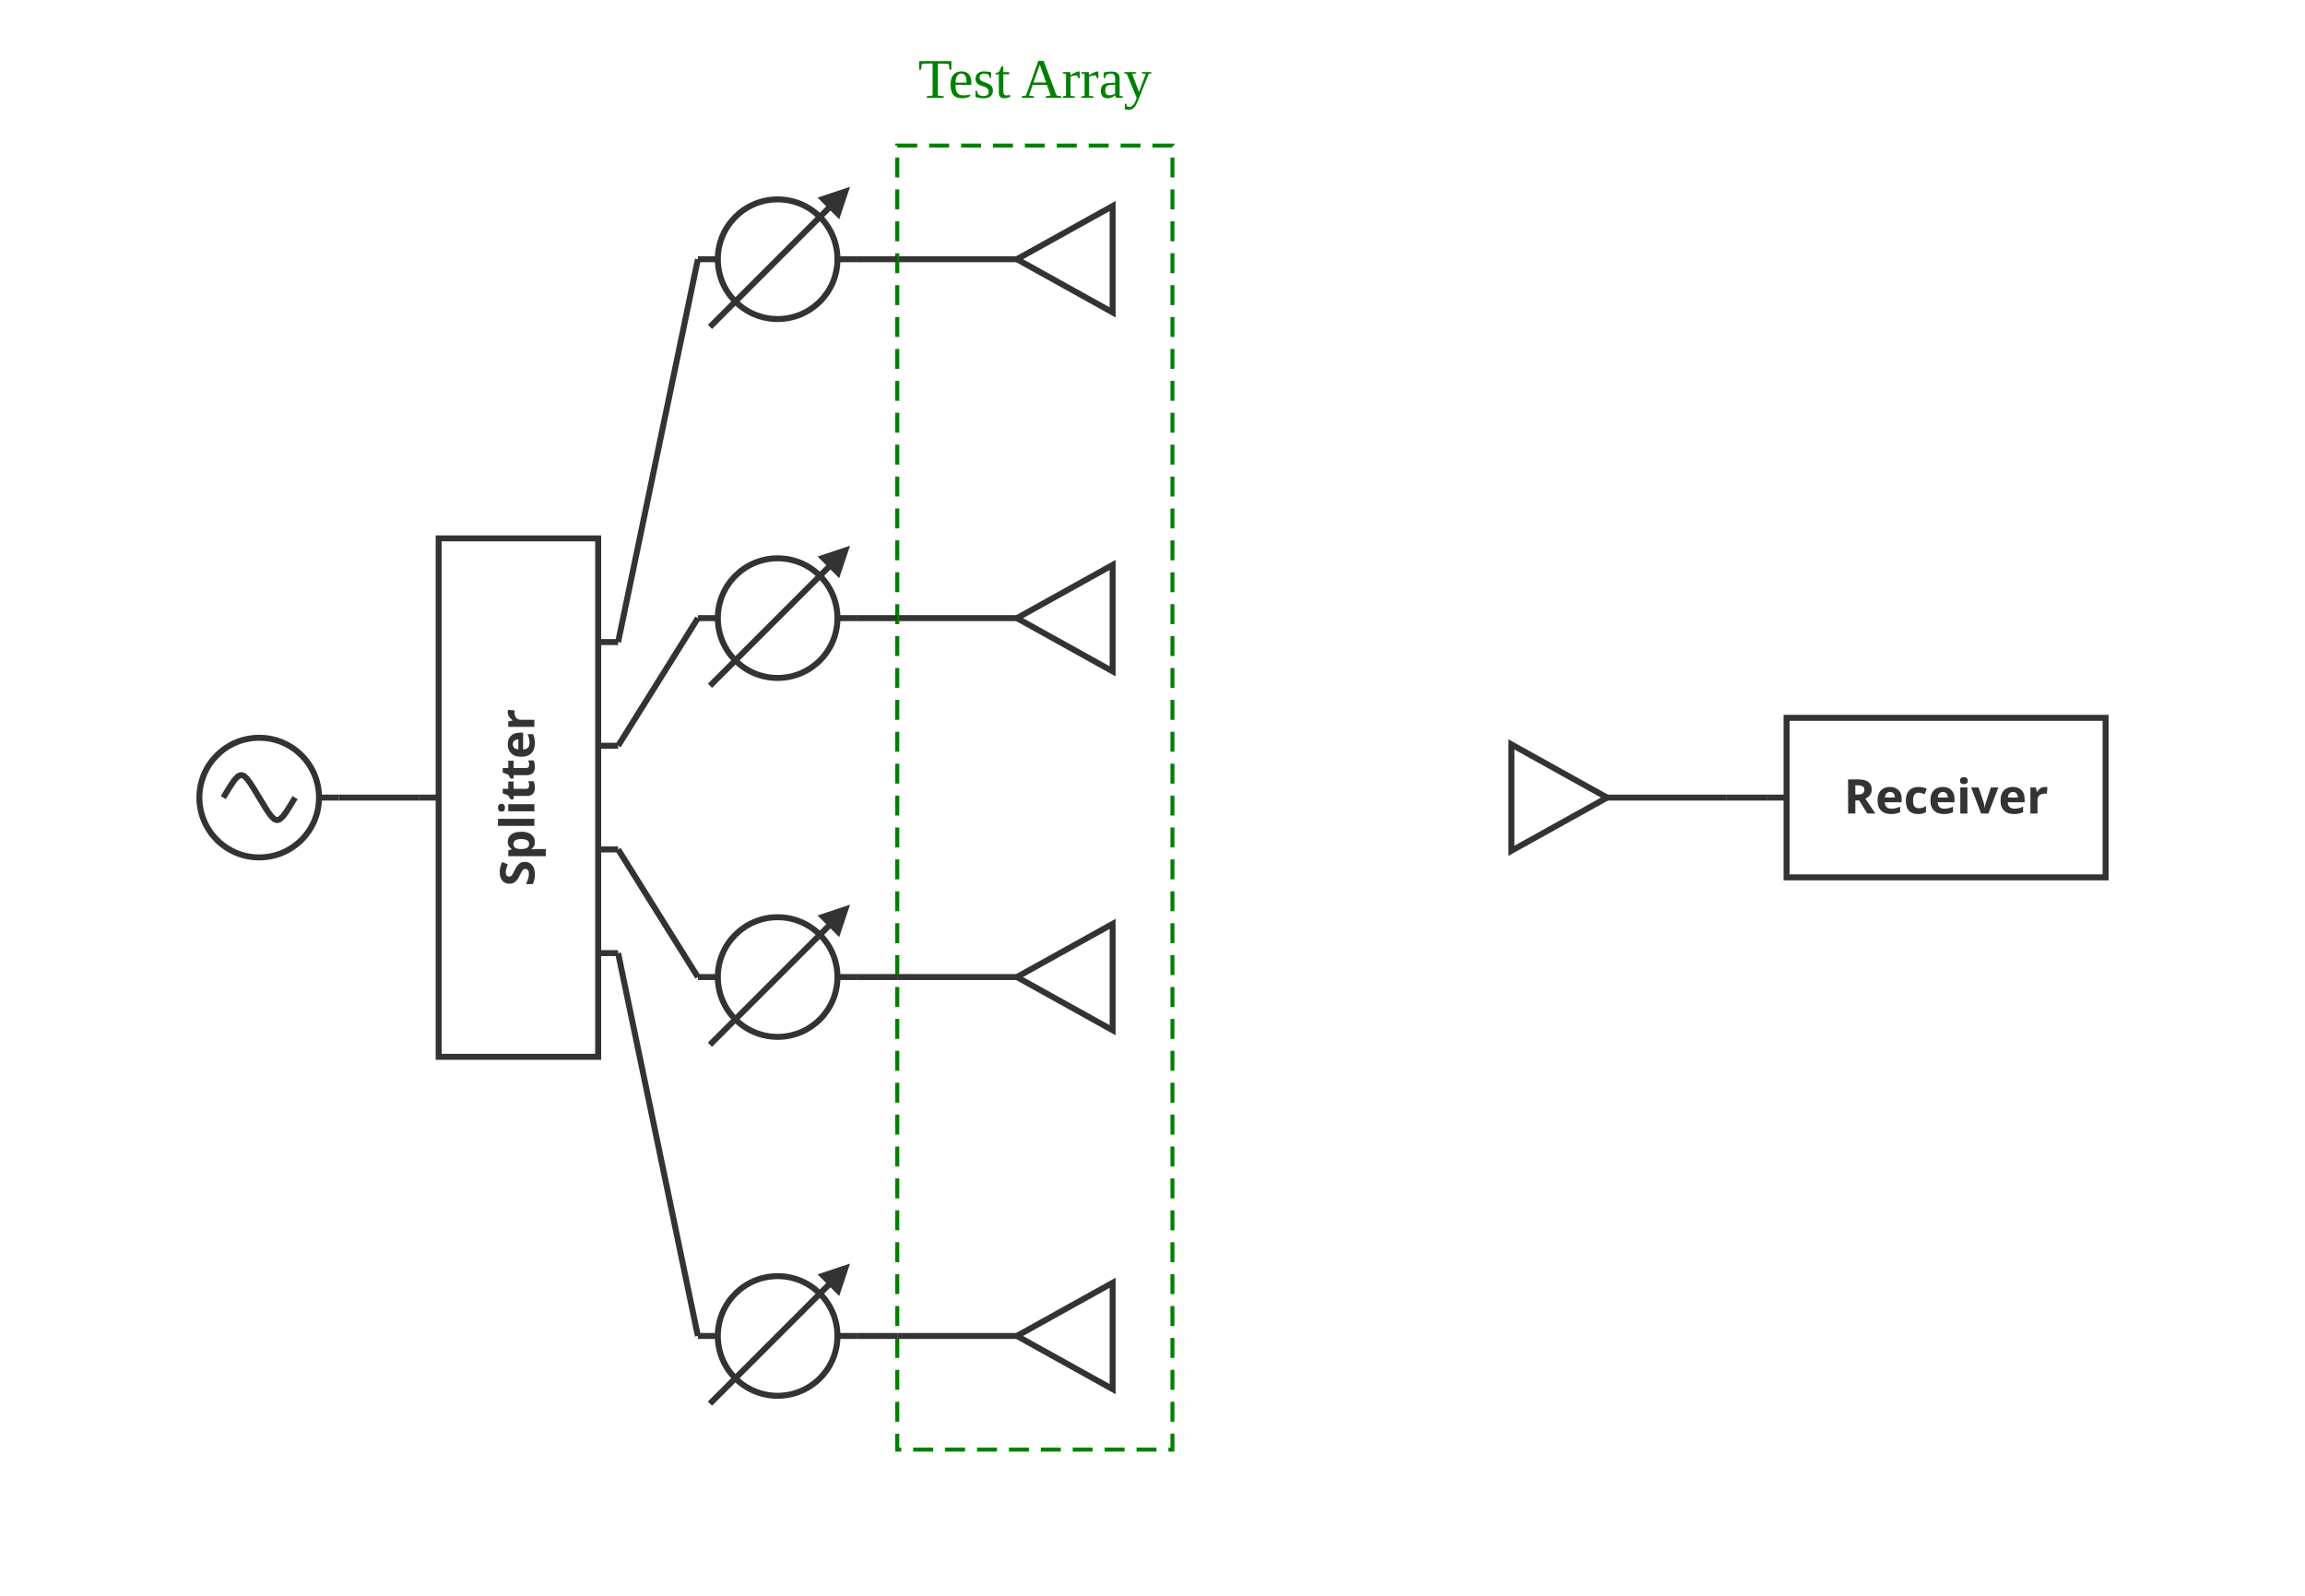
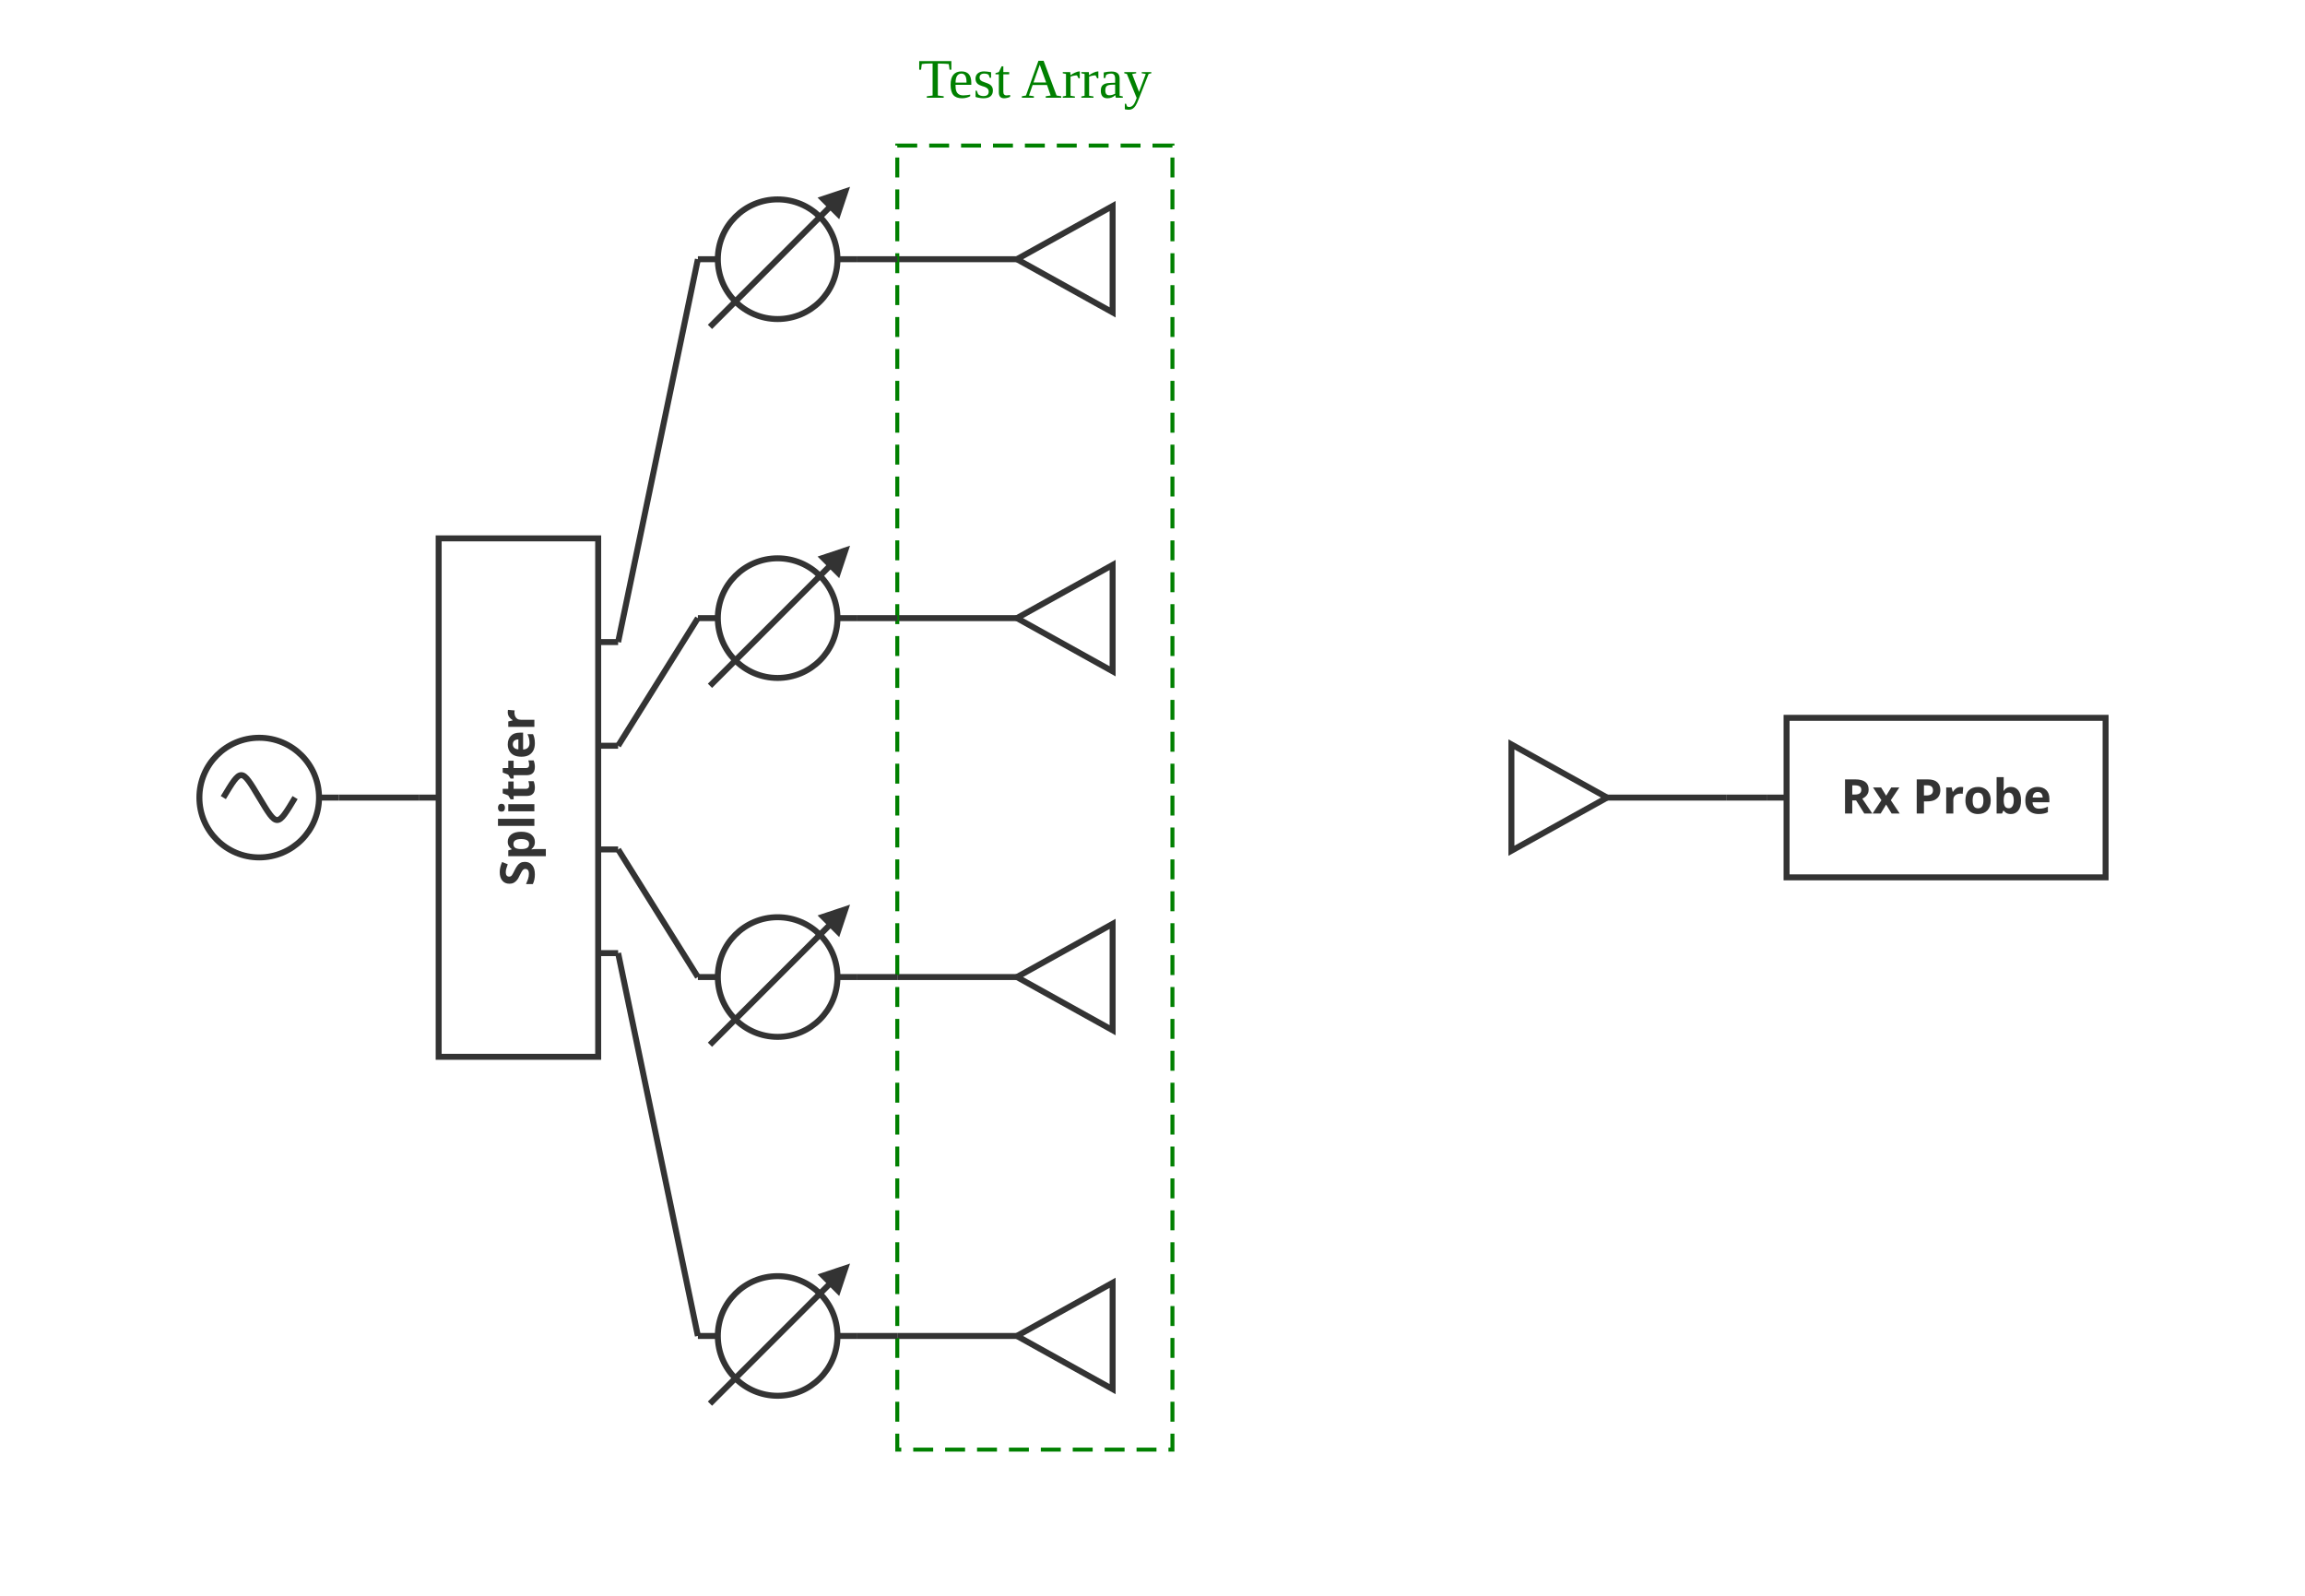
<svg xmlns="http://www.w3.org/2000/svg" viewBox="0 0 578 400">
  <g id="sigGen">
    <circle cx="65" cy="200" r="15" stroke="#333" stroke-width="1.5" fill="none" />
    <path d="M56 200 C60.5 192.5 60.5 192.5 65 200 S69.5 207.5 74 200" stroke="#333" stroke-width="1.5" fill="none" />
    <line x1="80" y1="200" x2="85" y2="200" stroke="#333" stroke-width="1.5" />
  </g>
  <g id="splitter">
    <path d="M110 135 h40 v130 h-40 Z" stroke="#333" stroke-width="1.5" fill="none" />
    <text x="130" y="204" font-size="12" font-family="sans-serif" font-weight="bold" fill="#333" text-anchor="middle" transform="rotate(-90, 130, 200)">Splitter</text>
    <line x1="105" y1="200" x2="110" y2="200" stroke="#333" stroke-width="1.5" />
    <line x1="150" y1="161" x2="155" y2="161" stroke="#333" stroke-width="1.5" />
    <line x1="150" y1="187" x2="155" y2="187" stroke="#333" stroke-width="1.5" />
    <line x1="150" y1="213" x2="155" y2="213" stroke="#333" stroke-width="1.5" />
    <line x1="150" y1="239" x2="155" y2="239" stroke="#333" stroke-width="1.5" />
  </g>
  <g id="txFrontEnd.1.phaseShifter">
    <circle cx="195" cy="65" r="15" stroke="#333" stroke-width="1.5" fill="none" />
    <path d="M178.029 81.971 L211.971 48.029" stroke="#333" stroke-width="1.5" fill="none" />
    <path d="M211.971 48.029 L210.114 53.598 L206.402 49.886 Z" stroke="#333" stroke-width="1.5" fill="#333" />
    <line x1="175" y1="65" x2="180" y2="65" stroke="#333" stroke-width="1.5" />
    <line x1="210" y1="65" x2="215" y2="65" stroke="#333" stroke-width="1.5" />
  </g>
  <g id="txFrontEnd.1.element">
    <line x1="225" y1="65" x2="255" y2="65" stroke="#333" stroke-width="1.5" />
    <path d="M279 51.667 L279 78.333 L255 65 Z" stroke="#333" stroke-width="1.5" fill="none" />
  </g>
  <g id="txFrontEnd.2.phaseShifter">
    <circle cx="195" cy="155" r="15" stroke="#333" stroke-width="1.5" fill="none" />
    <path d="M178.029 171.971 L211.971 138.029" stroke="#333" stroke-width="1.5" fill="none" />
    <path d="M211.971 138.029 L210.114 143.598 L206.402 139.886 Z" stroke="#333" stroke-width="1.5" fill="#333" />
    <line x1="175" y1="155" x2="180" y2="155" stroke="#333" stroke-width="1.5" />
    <line x1="210" y1="155" x2="215" y2="155" stroke="#333" stroke-width="1.5" />
  </g>
  <g id="txFrontEnd.2.element">
    <line x1="225" y1="155" x2="255" y2="155" stroke="#333" stroke-width="1.5" />
    <path d="M279 141.667 L279 168.333 L255 155 Z" stroke="#333" stroke-width="1.5" fill="none" />
  </g>
  <g id="txFrontEnd.3.phaseShifter">
    <circle cx="195" cy="245" r="15" stroke="#333" stroke-width="1.5" fill="none" />
    <path d="M178.029 261.971 L211.971 228.029" stroke="#333" stroke-width="1.5" fill="none" />
    <path d="M211.971 228.029 L210.114 233.598 L206.402 229.886 Z" stroke="#333" stroke-width="1.5" fill="#333" />
    <line x1="175" y1="245" x2="180" y2="245" stroke="#333" stroke-width="1.5" />
    <line x1="210" y1="245" x2="215" y2="245" stroke="#333" stroke-width="1.5" />
  </g>
  <g id="txFrontEnd.3.element">
    <line x1="225" y1="245" x2="255" y2="245" stroke="#333" stroke-width="1.5" />
    <path d="M279 231.667 L279 258.333 L255 245 Z" stroke="#333" stroke-width="1.5" fill="none" />
  </g>
  <g id="txFrontEnd.4.phaseShifter">
    <circle cx="195" cy="335" r="15" stroke="#333" stroke-width="1.5" fill="none" />
    <path d="M178.029 351.971 L211.971 318.029" stroke="#333" stroke-width="1.5" fill="none" />
    <path d="M211.971 318.029 L210.114 323.598 L206.402 319.886 Z" stroke="#333" stroke-width="1.5" fill="#333" />
    <line x1="175" y1="335" x2="180" y2="335" stroke="#333" stroke-width="1.5" />
    <line x1="210" y1="335" x2="215" y2="335" stroke="#333" stroke-width="1.5" />
  </g>
  <g id="txFrontEnd.4.element">
    <line x1="225" y1="335" x2="255" y2="335" stroke="#333" stroke-width="1.5" />
    <path d="M279 321.667 L279 348.333 L255 335 Z" stroke="#333" stroke-width="1.5" fill="none" />
  </g>
  <g id="probe">
    <line x1="403" y1="200" x2="433" y2="200" stroke="#333" stroke-width="1.5" />
    <path d="M379 186.667 L379 213.333 L403 200 Z" stroke="#333" stroke-width="1.5" fill="none" />
  </g>
  <g id="receiver">
    <path d="M448 180 h80 v40 h-80 Z" stroke="#333" stroke-width="1.5" fill="none" />
-     <text x="488" y="204" font-size="12" font-family="sans-serif" font-weight="bold" fill="#333" text-anchor="middle">Receiver</text>
+     <text x="488" y="204" font-size="12" font-family="sans-serif" font-weight="bold" fill="#333" text-anchor="middle">Rx Probe</text>
    <line x1="443" y1="200" x2="448" y2="200" stroke="#333" stroke-width="1.5" />
  </g>
  <rect x="225" y="36.5" width="69" height="327" stroke="green" stroke-dasharray="5 3" fill="none" />
  <text x="259.5" y="24.5" font-size="14" fill="green" text-anchor="middle">Test Array</text>
  <line x1="215" y1="65" x2="225" y2="65" stroke="#333" stroke-width="1.5" />
  <line x1="215" y1="155" x2="225" y2="155" stroke="#333" stroke-width="1.5" />
  <line x1="215" y1="245" x2="225" y2="245" stroke="#333" stroke-width="1.5" />
  <line x1="215" y1="335" x2="225" y2="335" stroke="#333" stroke-width="1.5" />
  <line x1="85" y1="200" x2="105" y2="200" stroke="#333" stroke-width="1.5" />
  <line x1="155" y1="161" x2="175" y2="65" stroke="#333" stroke-width="1.5" />
  <line x1="155" y1="187" x2="175" y2="155" stroke="#333" stroke-width="1.5" />
  <line x1="155" y1="213" x2="175" y2="245" stroke="#333" stroke-width="1.5" />
  <line x1="155" y1="239" x2="175" y2="335" stroke="#333" stroke-width="1.5" />
  <line x1="433" y1="200" x2="443" y2="200" stroke="#333" stroke-width="1.5" />
</svg>
